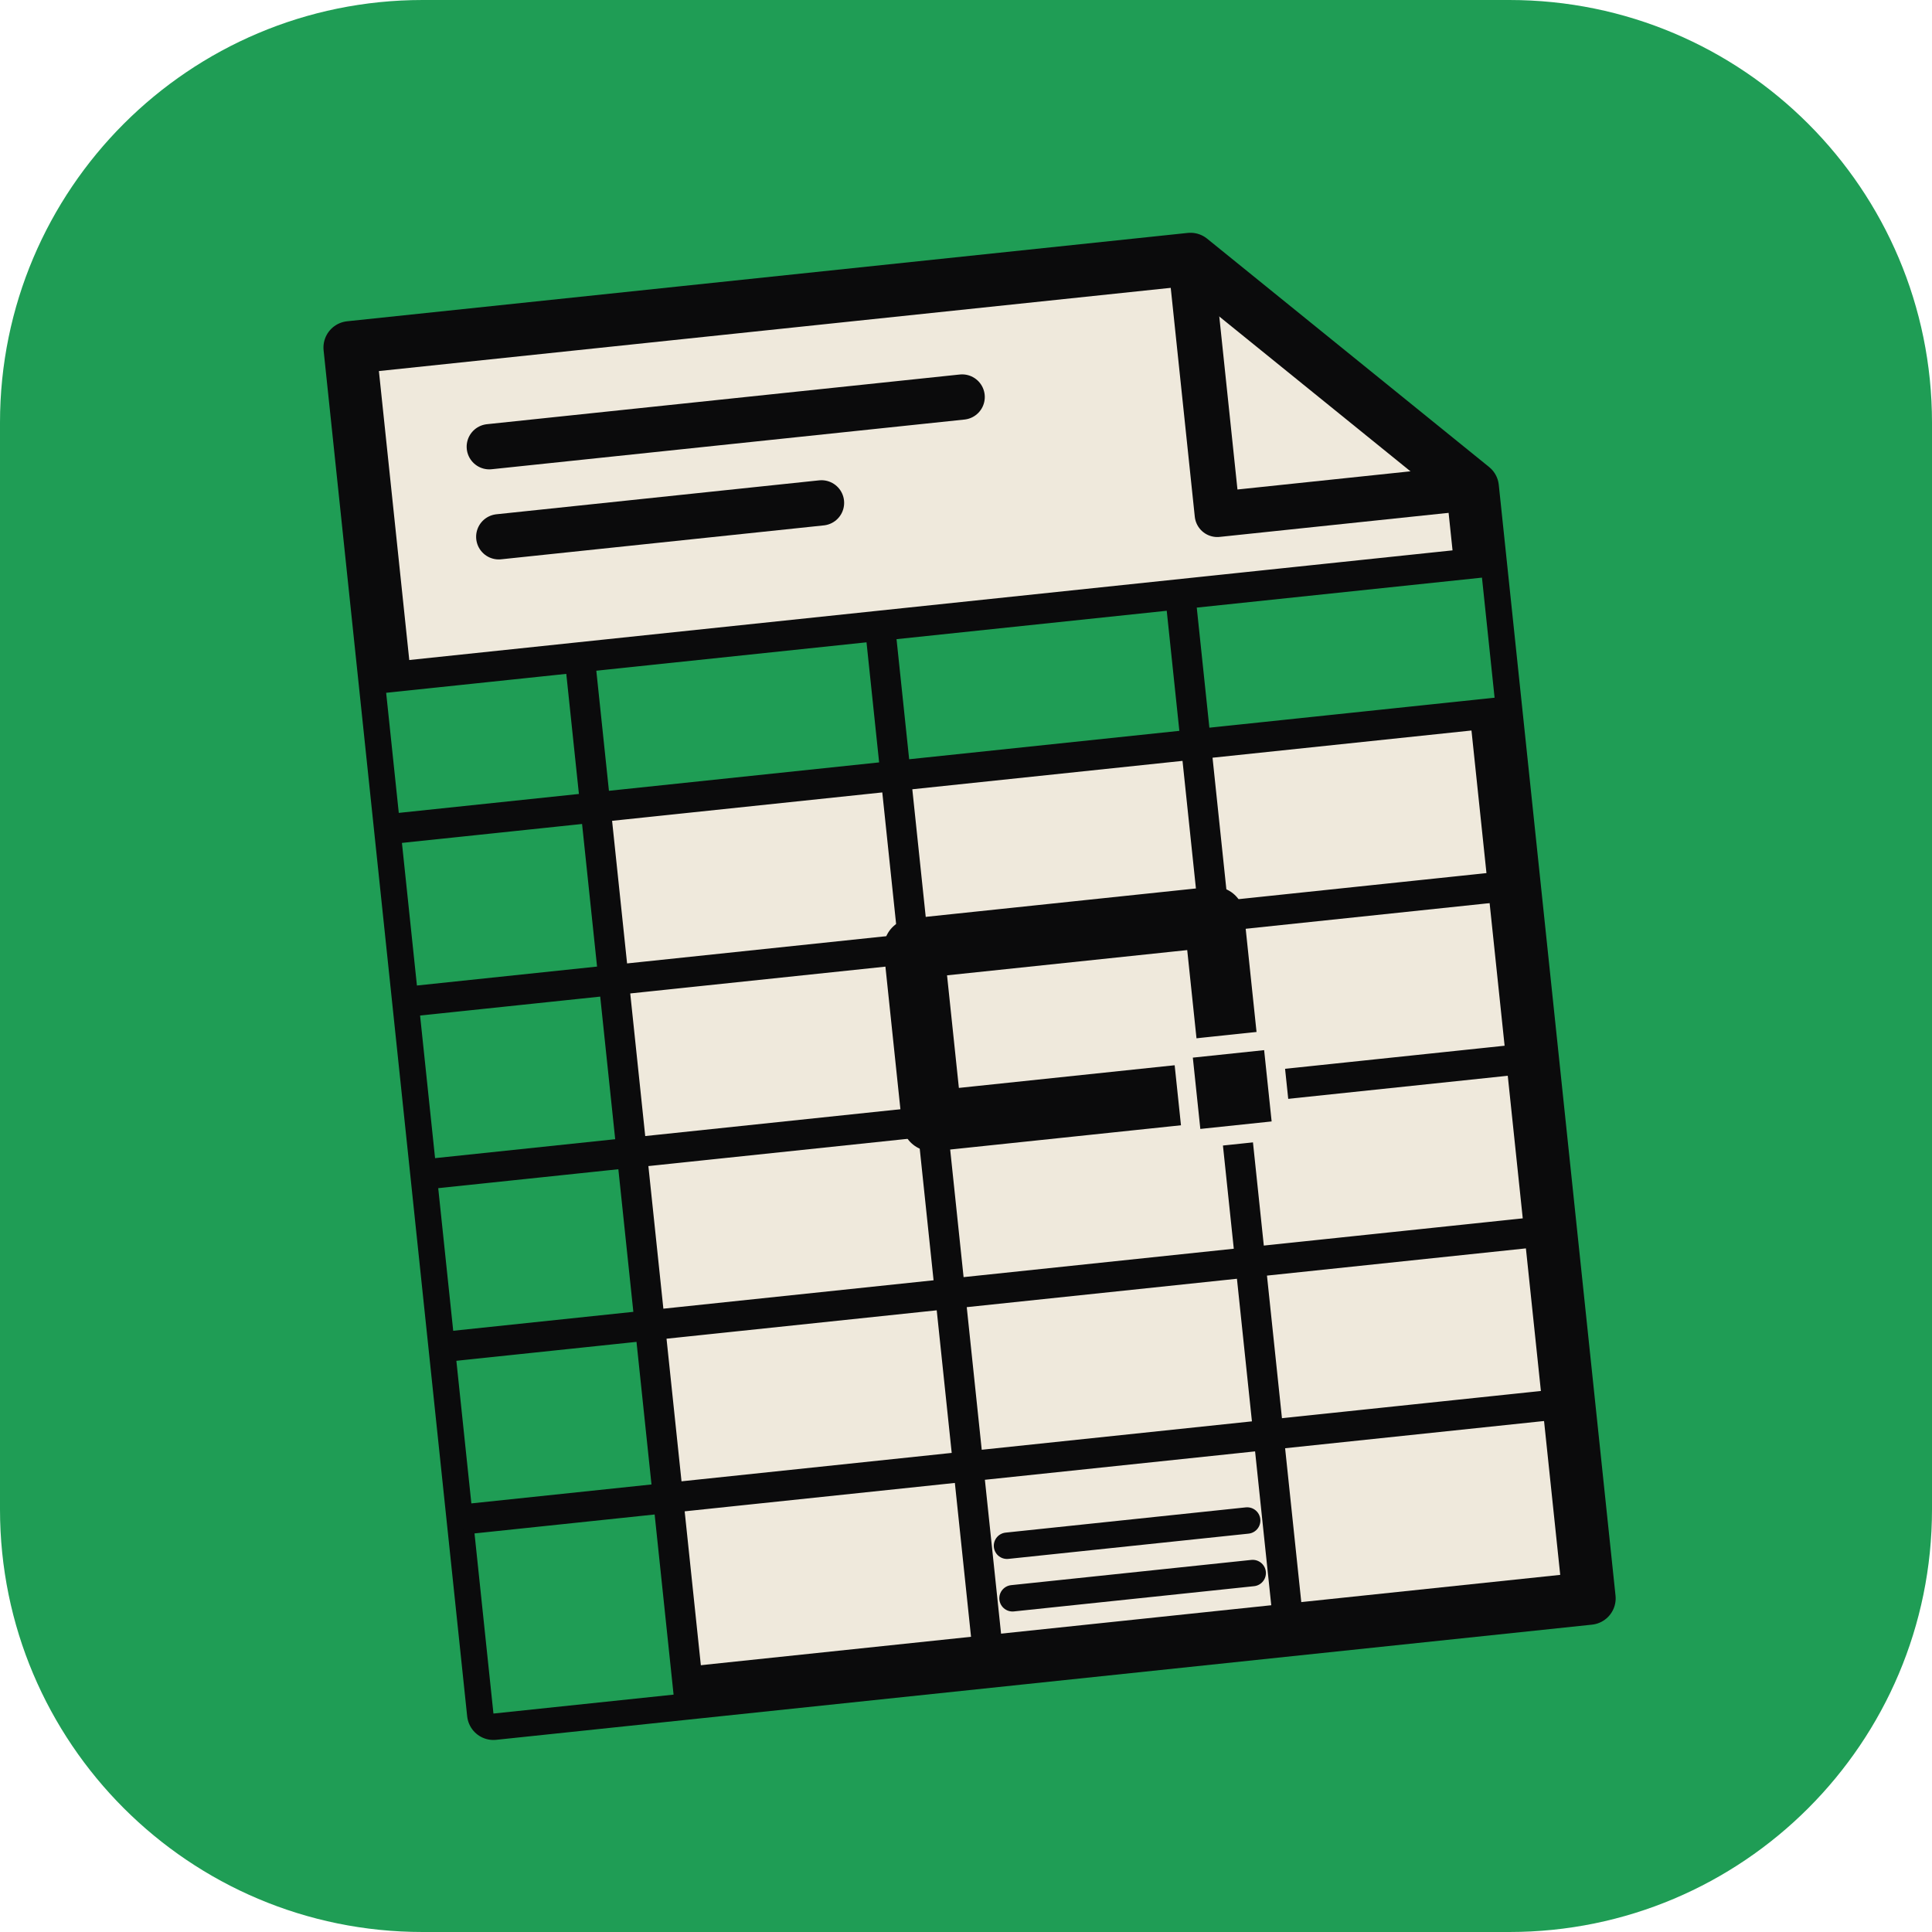
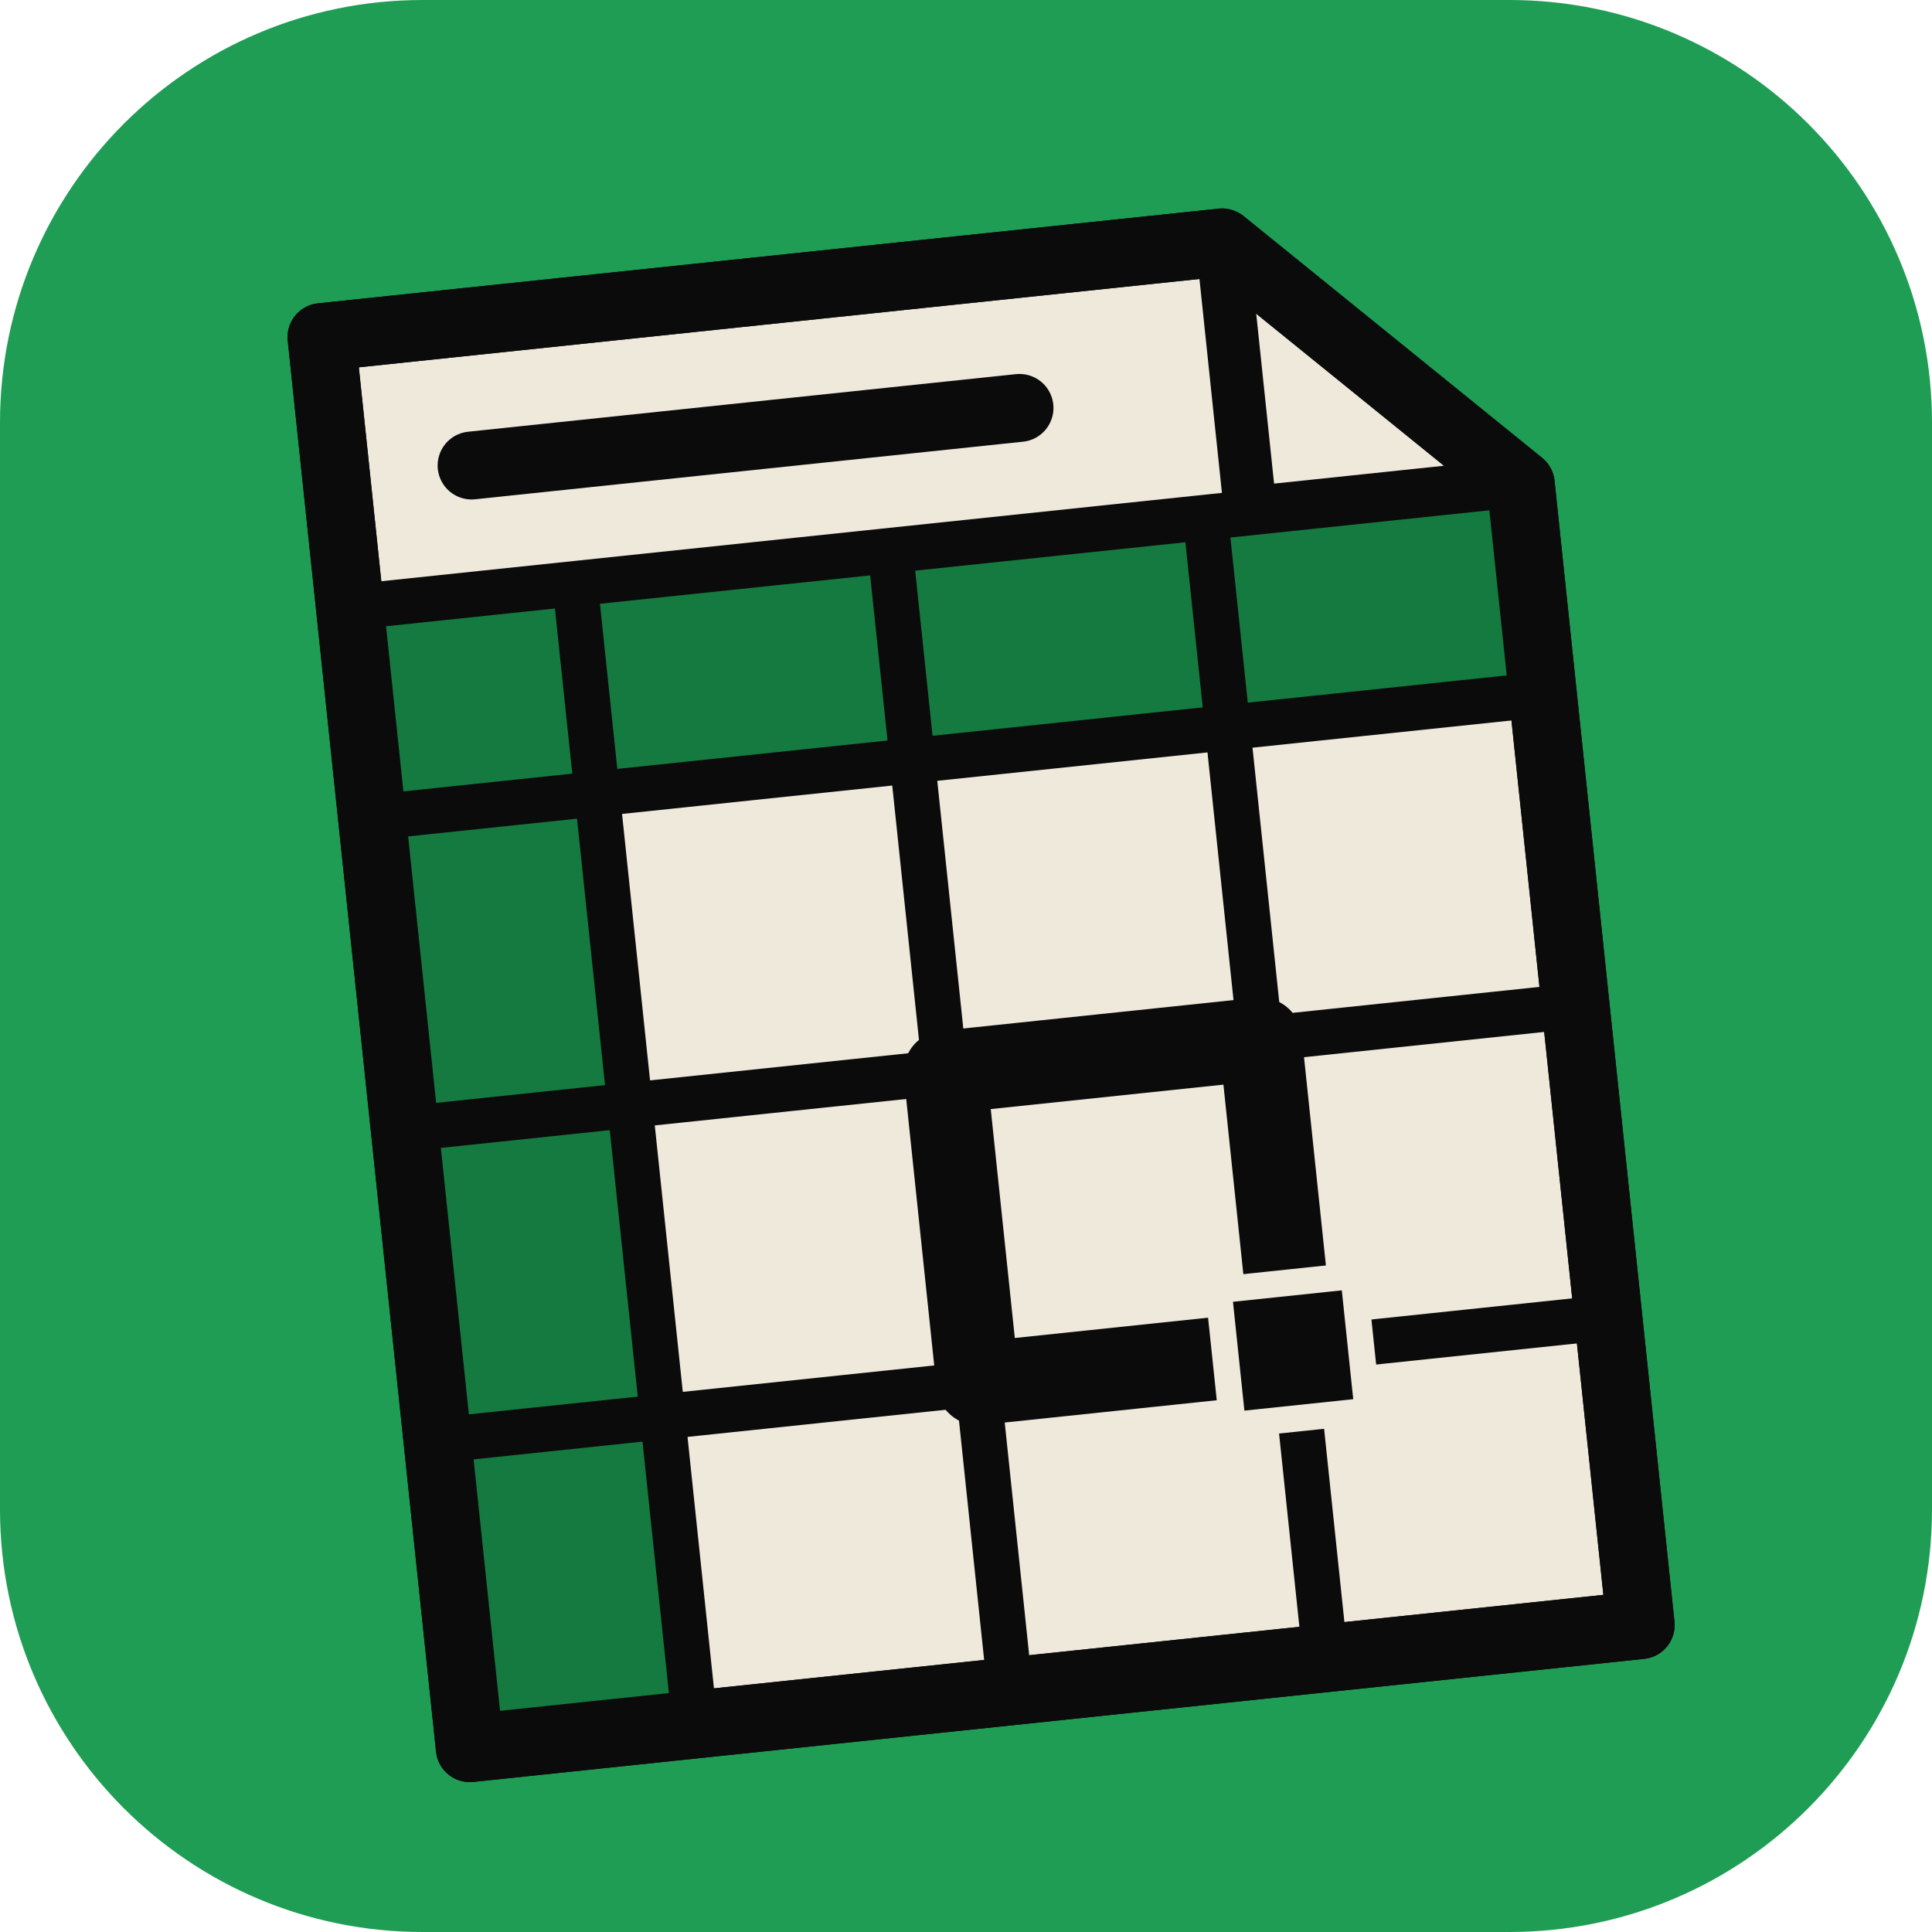
<svg xmlns="http://www.w3.org/2000/svg" viewBox="0 0 512 512" width="512" height="512">
  <defs>
    <clipPath id="tile">
      <rect width="512" height="512" rx="112" />
    </clipPath>
  </defs>
  <g clip-path="url(#tile)">
    <rect width="512" height="512" fill="#1f9d55" />
-     <g transform="rotate(-6 256 268)" stroke="#0b0b0c" stroke-linejoin="round" stroke-linecap="round">
-       <path d="M112 76 H336 L404 144 V440 H112 Z" fill="#efe9dc" stroke-width="14" />
-       <path d="M336 76 V144 H404" fill="none" stroke-width="12" />
-       <path d="M146 106 H272 M146 130 H232" stroke-width="12" />
-       <path d="M112 164 H404 V204 H164 V440 H112 Z" fill="#1f9d55" stroke="none" />
-       <path d="M112 164 H404 M112 204 H404 M112 250 H404 M112 296 H404 M112 342 H404 M112 388 H404                M164 164 V440 M244 164 V440 M324 164 V440" fill="none" stroke-width="8" />
-       <rect x="244" y="250" width="80" height="46" fill="none" stroke-width="16" />
-       <rect x="312" y="284" width="24" height="24" fill="#0b0b0c" stroke="#efe9dc" stroke-width="5" />
-       <path d="M252 410 H316 M252 424 H316" stroke-width="7" />
+     <g transform="rotate(-6 260 260)" stroke="#0b0b0c" stroke-linejoin="round" stroke-linecap="round">
+       <path d="M104 72 H344 L416 144 V448 H104 Z" fill="#efe9dc" stroke-width="18" />
+       <path d="M344 72 V144 H416" fill="none" stroke-width="14" />
+       <path d="M140 110 H286" stroke-width="18" />
+       <path d="M104 144 H416 V200 H164 V448 H104 Z" fill="#147a40" stroke="none" />
+       <path d="M104 144 H416 M104 200 H416 M104 283 H416 M104 366 H416                M164 144 V448 M248 144 V448 M332 144 V448" fill="none" stroke-width="12" />
+       <path d="M104 72 H344 L416 144 V448 H104 Z" fill="none" stroke-width="18" />
+       <rect x="248" y="283" width="84" height="83" fill="none" stroke-width="22" />
+       <rect x="314" y="348" width="36" height="36" fill="#0b0b0c" stroke="#efe9dc" stroke-width="7" />
    </g>
  </g>
</svg>
